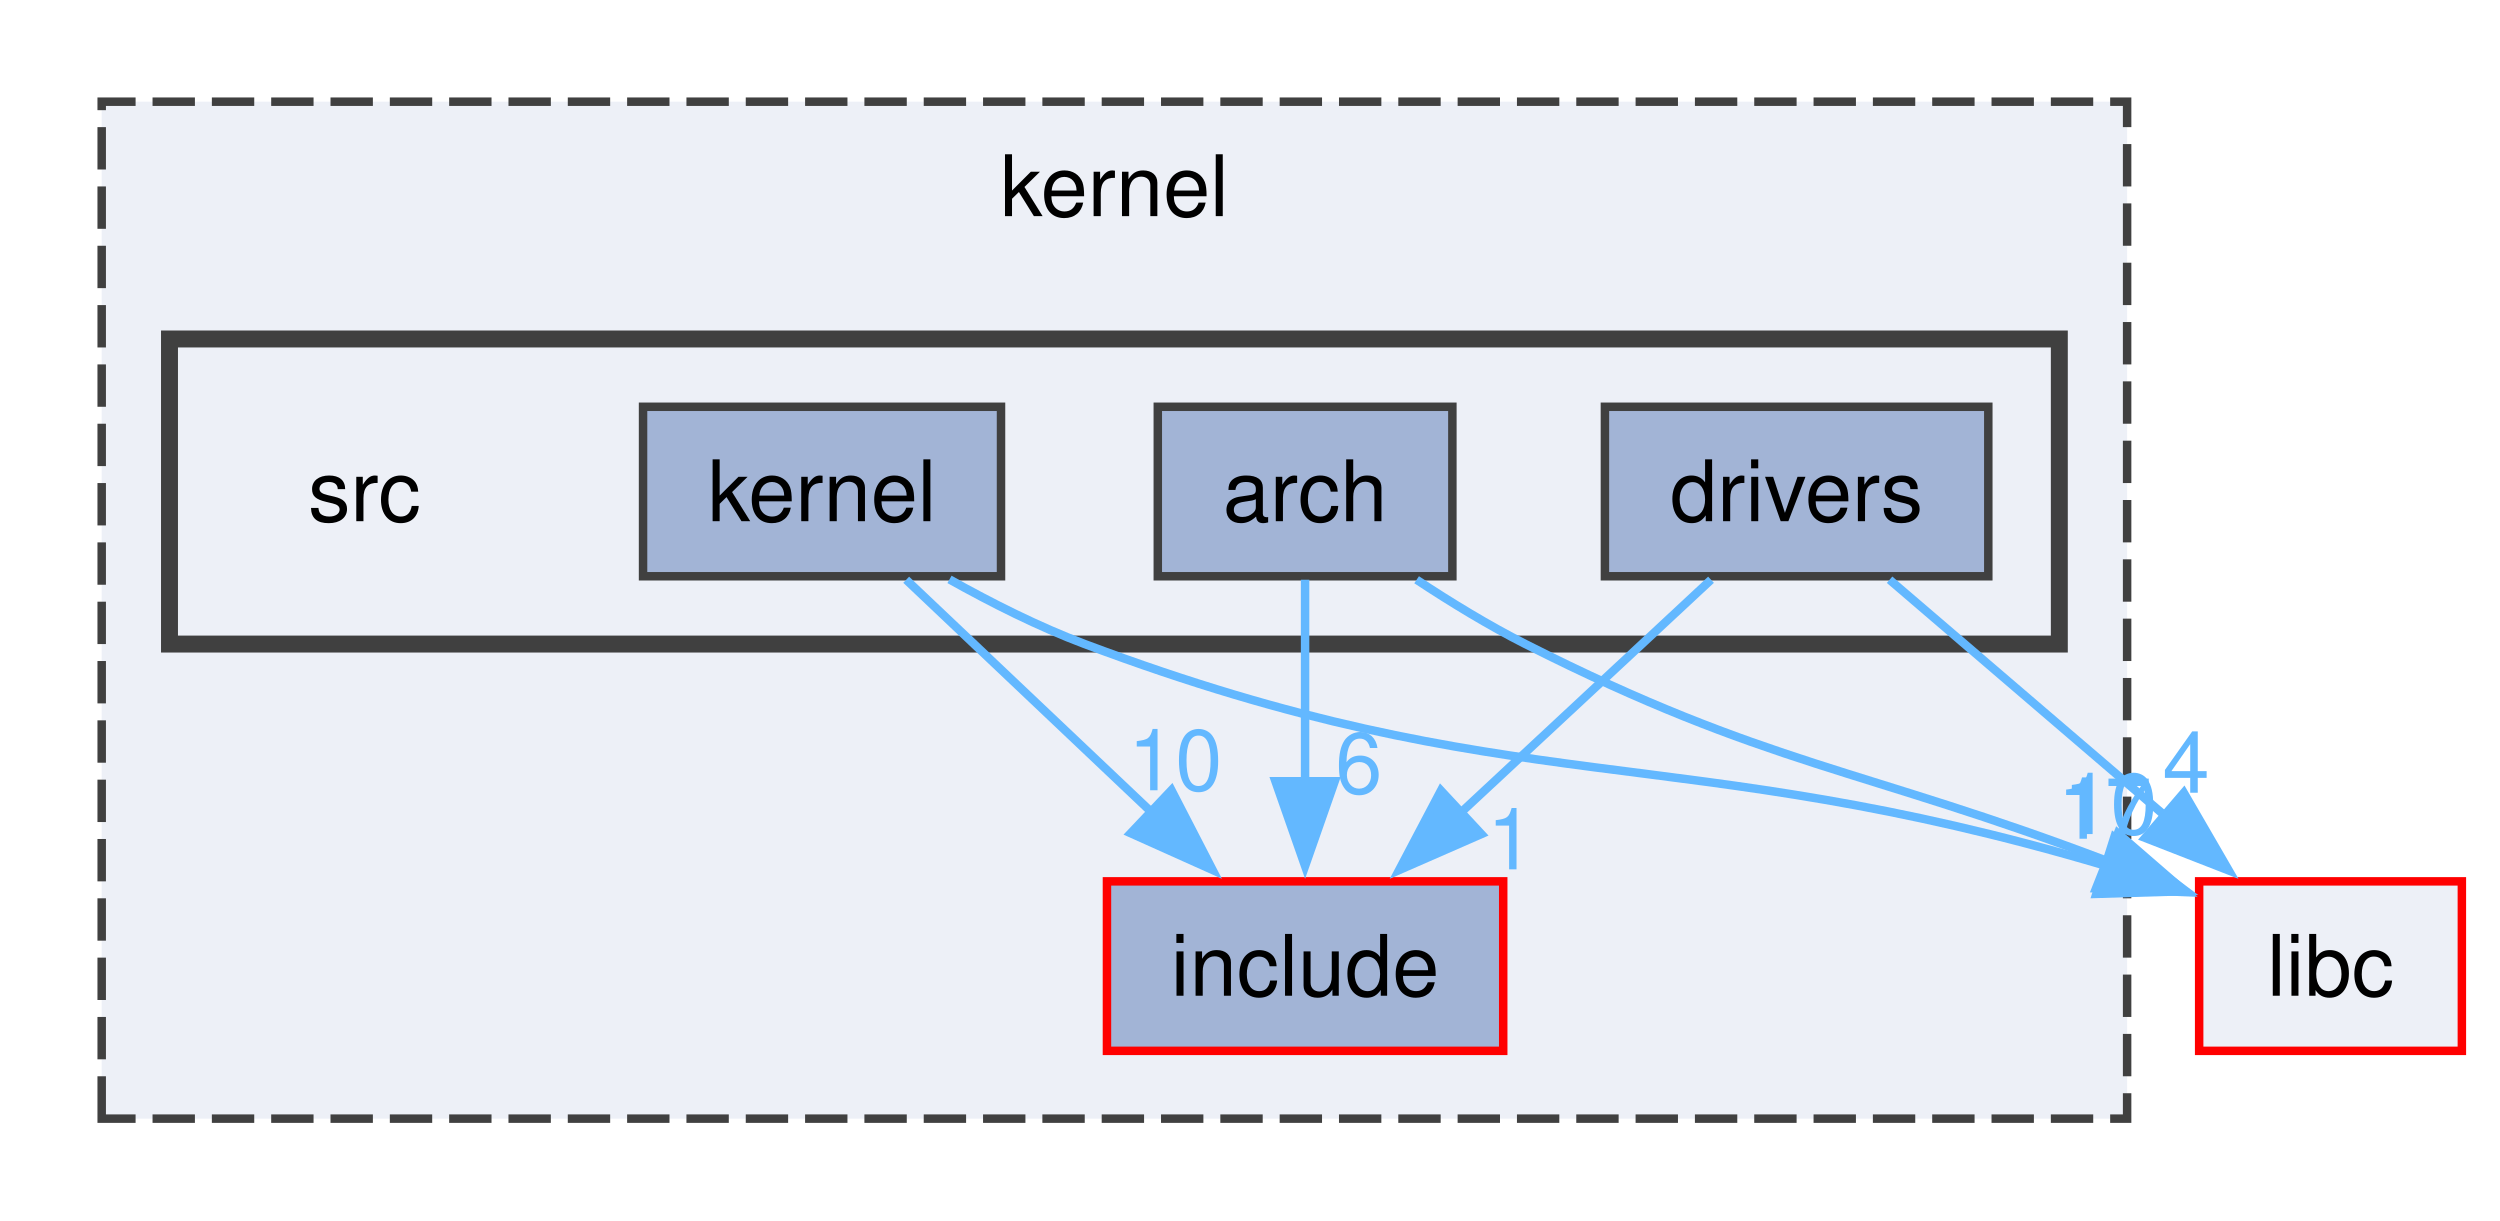
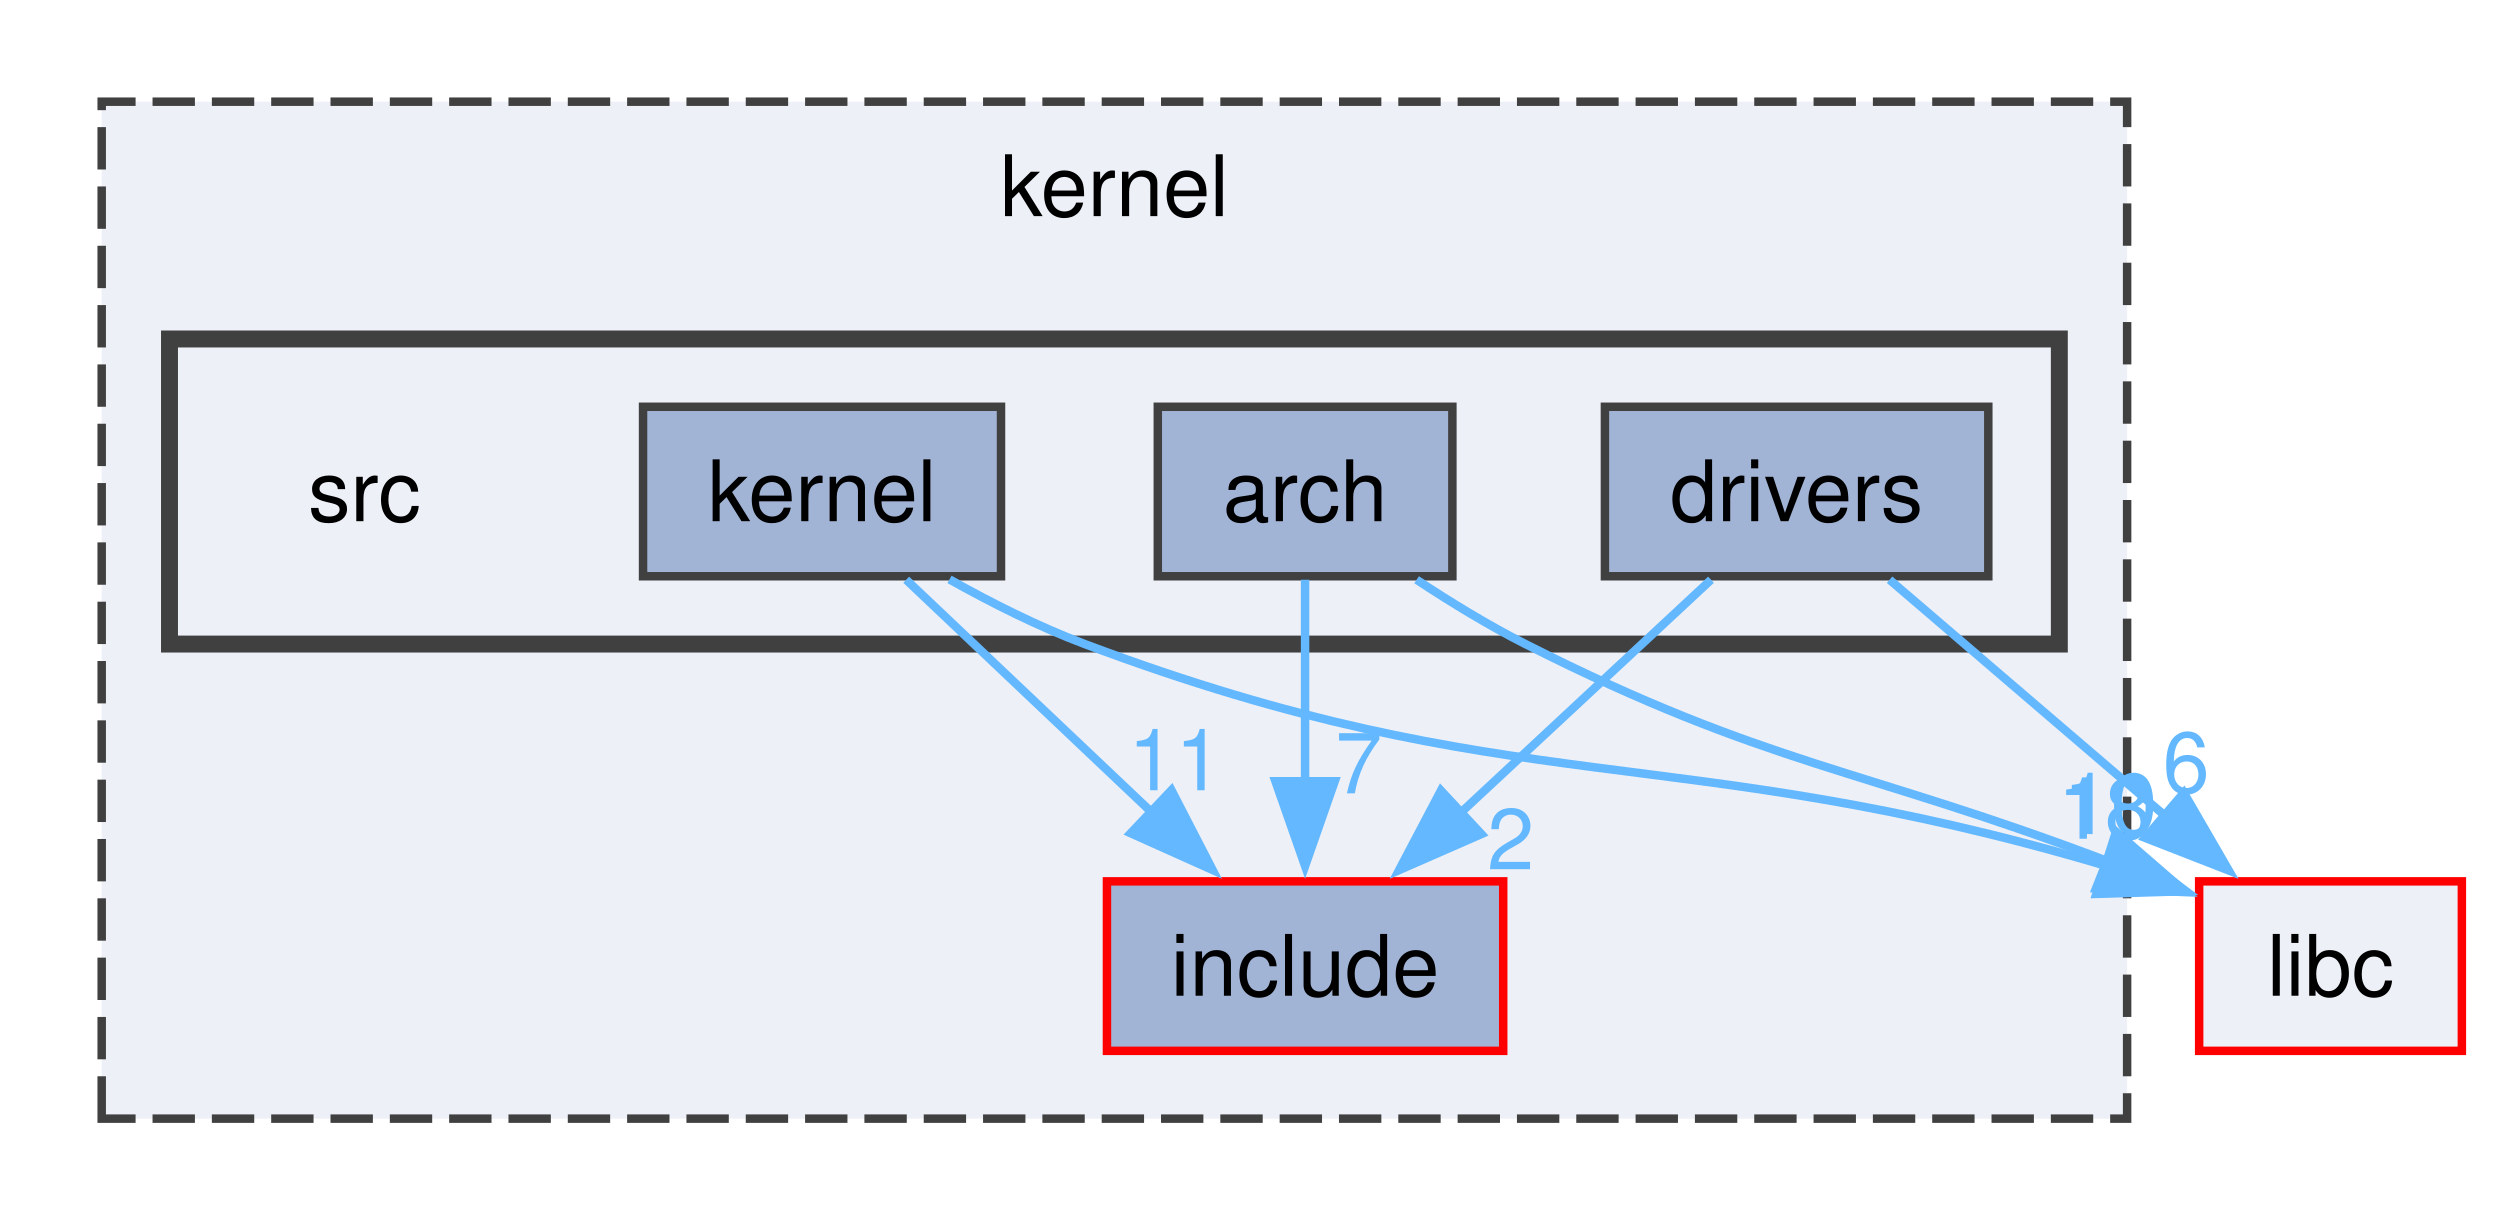
<svg xmlns="http://www.w3.org/2000/svg" xmlns:xlink="http://www.w3.org/1999/xlink" width="295pt" height="144pt" viewBox="0.00 0.00 295.00 144.00">
  <g id="graph0" class="graph" transform="scale(1 1) rotate(0) translate(4 140)">
    <g id="clust1" class="cluster">
      <g id="a_clust1">
        <a xlink:href="dir_dc43877d82dd332f9fb2071fcca799d6.html" target="_top" xlink:title="kernel">
          <polygon fill="#edf0f7" stroke="#404040" stroke-dasharray="5,2" points="8,-8 8,-128 247,-128 247,-8 8,-8" />
          <text xml:space="preserve" text-anchor="middle" x="127.5" y="-114.5" font-family="Helvetica,sans-Serif" font-size="10.00">kernel</text>
        </a>
      </g>
    </g>
    <g id="clust2" class="cluster">
      <g id="a_clust2">
        <a xlink:href="dir_3dd30a497388ee684638f120a124721c.html" target="_top">
          <polygon fill="#edf0f7" stroke="#404040" stroke-width="2" points="16,-64 16,-100 239,-100 239,-64 16,-64" />
        </a>
      </g>
    </g>
    <g id="node1" class="node">
      <g id="a_node1">
        <a xlink:href="dir_009f605b833ac4622acd6c3c0c26c0f0.html" target="_top" xlink:title="include">
          <polygon fill="#a2b4d6" stroke="red" points="173.38,-36 126.62,-36 126.62,-16 173.38,-16 173.38,-36" />
          <text xml:space="preserve" text-anchor="middle" x="150" y="-22.5" font-family="Helvetica,sans-Serif" font-size="10.00">include</text>
        </a>
      </g>
    </g>
    <g id="node2" class="node">
      <text xml:space="preserve" text-anchor="middle" x="39" y="-78.5" font-family="Helvetica,sans-Serif" font-size="10.00">src</text>
    </g>
    <g id="node3" class="node">
      <g id="a_node3">
        <a xlink:href="dir_92743408a41bb08453a7c583adc761b3.html" target="_top" xlink:title="arch">
          <polygon fill="#a2b4d6" stroke="#404040" points="167.38,-92 132.62,-92 132.62,-72 167.38,-72 167.38,-92" />
          <text xml:space="preserve" text-anchor="middle" x="150" y="-78.5" font-family="Helvetica,sans-Serif" font-size="10.00">arch</text>
        </a>
      </g>
    </g>
    <g id="edge2" class="edge">
      <g id="a_edge2">
        <a xlink:href="dir_000003_000019.html" target="_top">
          <path fill="none" stroke="#63b8ff" d="M150,-71.59C150,-65.01 150,-55.96 150,-47.73" />
          <polygon fill="#63b8ff" stroke="#63b8ff" points="153.5,-47.81 150,-37.81 146.5,-47.81 153.5,-47.81" />
        </a>
      </g>
      <g id="a_edge2-headlabel">
-         <a xlink:href="dir_000003_000019.html" target="_top" xlink:title="6">
-           <text xml:space="preserve" text-anchor="middle" x="156.34" y="-46.39" font-family="Helvetica,sans-Serif" font-size="10.00" fill="#63b8ff">6</text>
+         <a xlink:href="dir_000003_000019.html" target="_top" xlink:title="7">
+           <text xml:space="preserve" text-anchor="middle" x="156.34" y="-46.39" font-family="Helvetica,sans-Serif" font-size="10.00" fill="#63b8ff">7</text>
        </a>
      </g>
    </g>
    <g id="node6" class="node">
      <g id="a_node6">
        <a xlink:href="dir_fc1eb218ab426e5adb60367f98438da0.html" target="_top" xlink:title="libc">
          <polygon fill="#edf0f7" stroke="red" points="286.5,-36 255.5,-36 255.5,-16 286.5,-16 286.5,-36" />
          <text xml:space="preserve" text-anchor="middle" x="271" y="-22.5" font-family="Helvetica,sans-Serif" font-size="10.00">libc</text>
        </a>
      </g>
    </g>
    <g id="edge1" class="edge">
      <g id="a_edge1">
        <a xlink:href="dir_000003_000028.html" target="_top">
          <path fill="none" stroke="#63b8ff" d="M163.16,-71.59C167.17,-68.94 171.67,-66.19 176,-64 204.53,-49.57 215.77,-49.39 244.76,-38.36" />
          <polygon fill="#63b8ff" stroke="#63b8ff" points="245.91,-41.67 253.91,-34.73 243.33,-35.17 245.91,-41.67" />
        </a>
      </g>
      <g id="a_edge1-headlabel">
        <a xlink:href="dir_000003_000028.html" target="_top" xlink:title="10">
          <text xml:space="preserve" text-anchor="middle" x="245.02" y="-41.58" font-family="Helvetica,sans-Serif" font-size="10.00" fill="#63b8ff">10</text>
        </a>
      </g>
    </g>
    <g id="node4" class="node">
      <g id="a_node4">
        <a xlink:href="dir_79cdf04718782f286da113044bf76c98.html" target="_top" xlink:title="drivers">
          <polygon fill="#a2b4d6" stroke="#404040" points="230.62,-92 185.38,-92 185.38,-72 230.62,-72 230.62,-92" />
          <text xml:space="preserve" text-anchor="middle" x="208" y="-78.5" font-family="Helvetica,sans-Serif" font-size="10.00">drivers</text>
        </a>
      </g>
    </g>
    <g id="edge3" class="edge">
      <g id="a_edge3">
        <a xlink:href="dir_000008_000019.html" target="_top">
          <path fill="none" stroke="#63b8ff" d="M197.9,-71.59C189.75,-64.01 178.07,-53.13 168.28,-44.02" />
          <polygon fill="#63b8ff" stroke="#63b8ff" points="170.8,-41.58 161.09,-37.33 166.03,-46.71 170.8,-41.58" />
        </a>
      </g>
      <g id="a_edge3-headlabel">
-         <a xlink:href="dir_000008_000019.html" target="_top" xlink:title="1">
-           <text xml:space="preserve" text-anchor="middle" x="174.26" y="-37.42" font-family="Helvetica,sans-Serif" font-size="10.00" fill="#63b8ff">1</text>
+         <a xlink:href="dir_000008_000019.html" target="_top" xlink:title="2">
+           <text xml:space="preserve" text-anchor="middle" x="174.26" y="-37.42" font-family="Helvetica,sans-Serif" font-size="10.00" fill="#63b8ff">2</text>
        </a>
      </g>
    </g>
    <g id="edge4" class="edge">
      <g id="a_edge4">
        <a xlink:href="dir_000008_000028.html" target="_top">
          <path fill="none" stroke="#63b8ff" d="M218.97,-71.59C227.92,-63.93 240.77,-52.91 251.46,-43.75" />
          <polygon fill="#63b8ff" stroke="#63b8ff" points="253.69,-46.45 259,-37.28 249.13,-41.13 253.69,-46.45" />
        </a>
      </g>
      <g id="a_edge4-headlabel">
-         <a xlink:href="dir_000008_000028.html" target="_top" xlink:title="4">
-           <text xml:space="preserve" text-anchor="middle" x="253.96" y="-46.46" font-family="Helvetica,sans-Serif" font-size="10.00" fill="#63b8ff">4</text>
+         <a xlink:href="dir_000008_000028.html" target="_top" xlink:title="6">
+           <text xml:space="preserve" text-anchor="middle" x="253.96" y="-46.46" font-family="Helvetica,sans-Serif" font-size="10.00" fill="#63b8ff">6</text>
        </a>
      </g>
    </g>
    <g id="node5" class="node">
      <g id="a_node5">
        <a xlink:href="dir_61787e3d0e900058fede9b6b7a859ccf.html" target="_top" xlink:title="kernel">
          <polygon fill="#a2b4d6" stroke="#404040" points="114.12,-92 71.88,-92 71.88,-72 114.12,-72 114.12,-92" />
          <text xml:space="preserve" text-anchor="middle" x="93" y="-78.5" font-family="Helvetica,sans-Serif" font-size="10.00">kernel</text>
        </a>
      </g>
    </g>
    <g id="edge5" class="edge">
      <g id="a_edge5">
        <a xlink:href="dir_000027_000019.html" target="_top">
          <path fill="none" stroke="#63b8ff" d="M102.93,-71.59C110.94,-64.01 122.42,-53.13 132.03,-44.02" />
          <polygon fill="#63b8ff" stroke="#63b8ff" points="134.23,-46.76 139.09,-37.34 129.42,-41.68 134.23,-46.76" />
        </a>
      </g>
      <g id="a_edge5-headlabel">
-         <a xlink:href="dir_000027_000019.html" target="_top" xlink:title="10">
-           <text xml:space="preserve" text-anchor="middle" x="134.68" y="-46.75" font-family="Helvetica,sans-Serif" font-size="10.00" fill="#63b8ff">10</text>
+         <a xlink:href="dir_000027_000019.html" target="_top" xlink:title="11">
+           <text xml:space="preserve" text-anchor="middle" x="134.68" y="-46.75" font-family="Helvetica,sans-Serif" font-size="10.00" fill="#63b8ff">11</text>
        </a>
      </g>
    </g>
    <g id="edge6" class="edge">
      <g id="a_edge6">
        <a xlink:href="dir_000027_000028.html" target="_top">
          <path fill="none" stroke="#63b8ff" d="M108.04,-71.63C112.98,-68.86 118.6,-66.03 124,-64 174.62,-44.99 193.66,-52.95 244.43,-37.85" />
          <polygon fill="#63b8ff" stroke="#63b8ff" points="245.48,-41.19 253.96,-34.84 243.37,-34.52 245.48,-41.19" />
        </a>
      </g>
      <g id="a_edge6-headlabel">
-         <a xlink:href="dir_000027_000028.html" target="_top" xlink:title="17">
-           <text xml:space="preserve" text-anchor="middle" x="244.35" y="-41.03" font-family="Helvetica,sans-Serif" font-size="10.00" fill="#63b8ff">17</text>
+         <a xlink:href="dir_000027_000028.html" target="_top" xlink:title="18">
+           <text xml:space="preserve" text-anchor="middle" x="244.35" y="-41.03" font-family="Helvetica,sans-Serif" font-size="10.00" fill="#63b8ff">18</text>
        </a>
      </g>
    </g>
  </g>
</svg>
